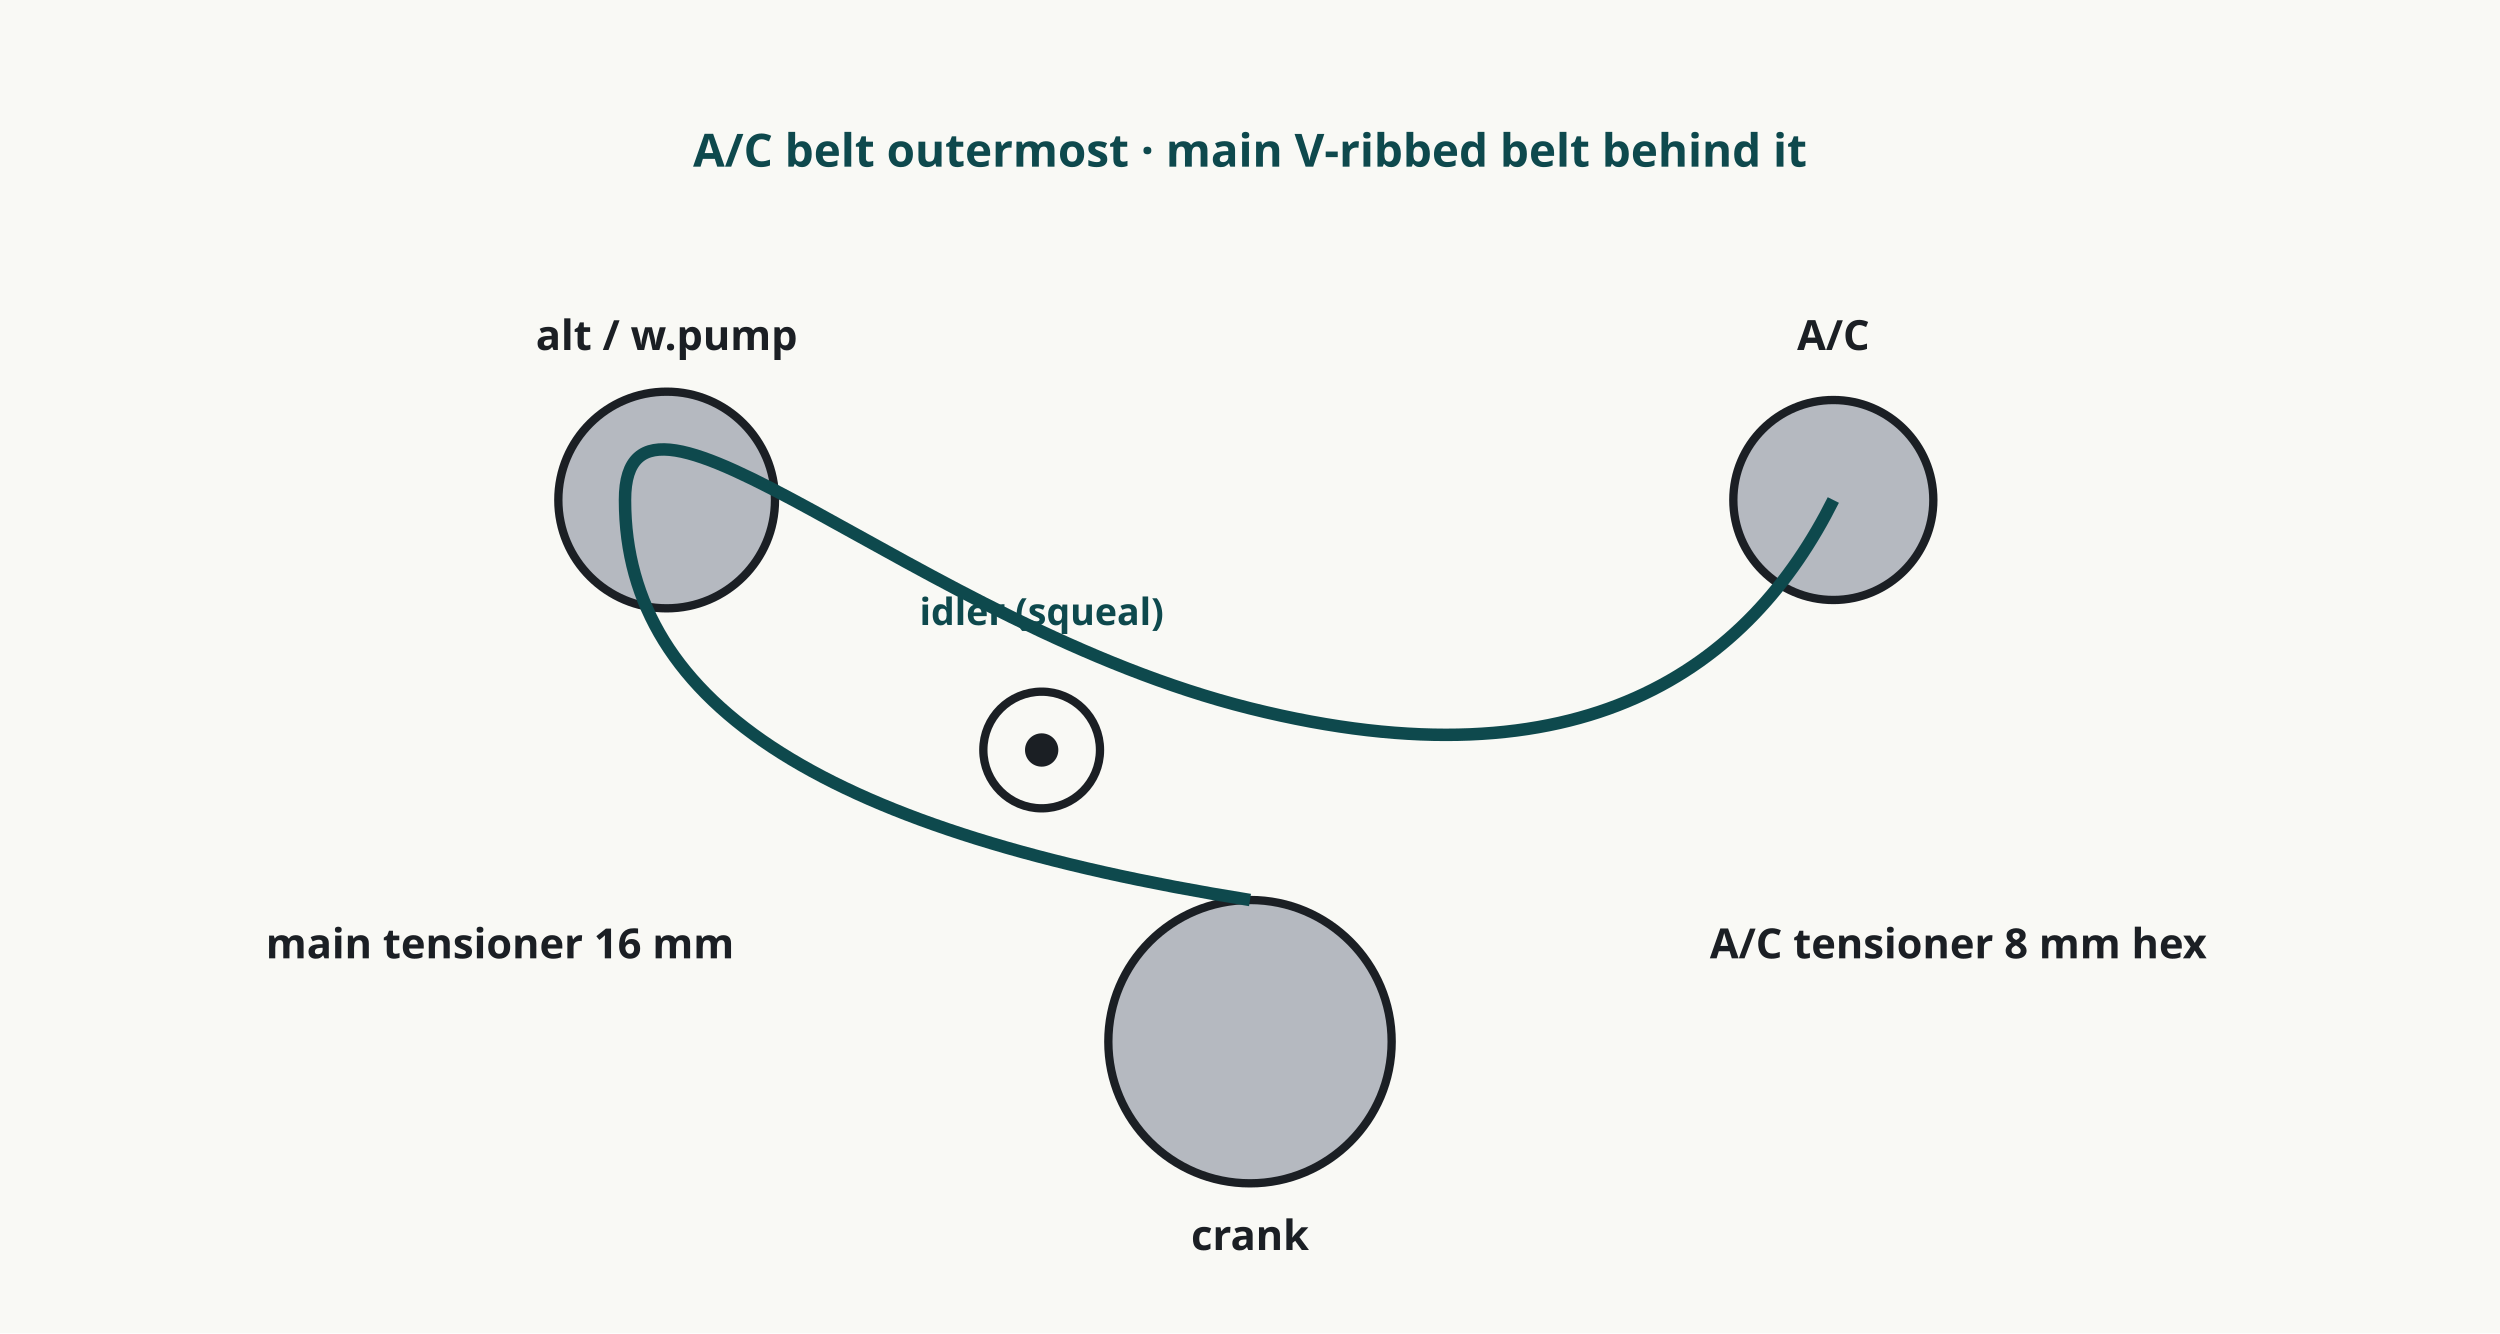
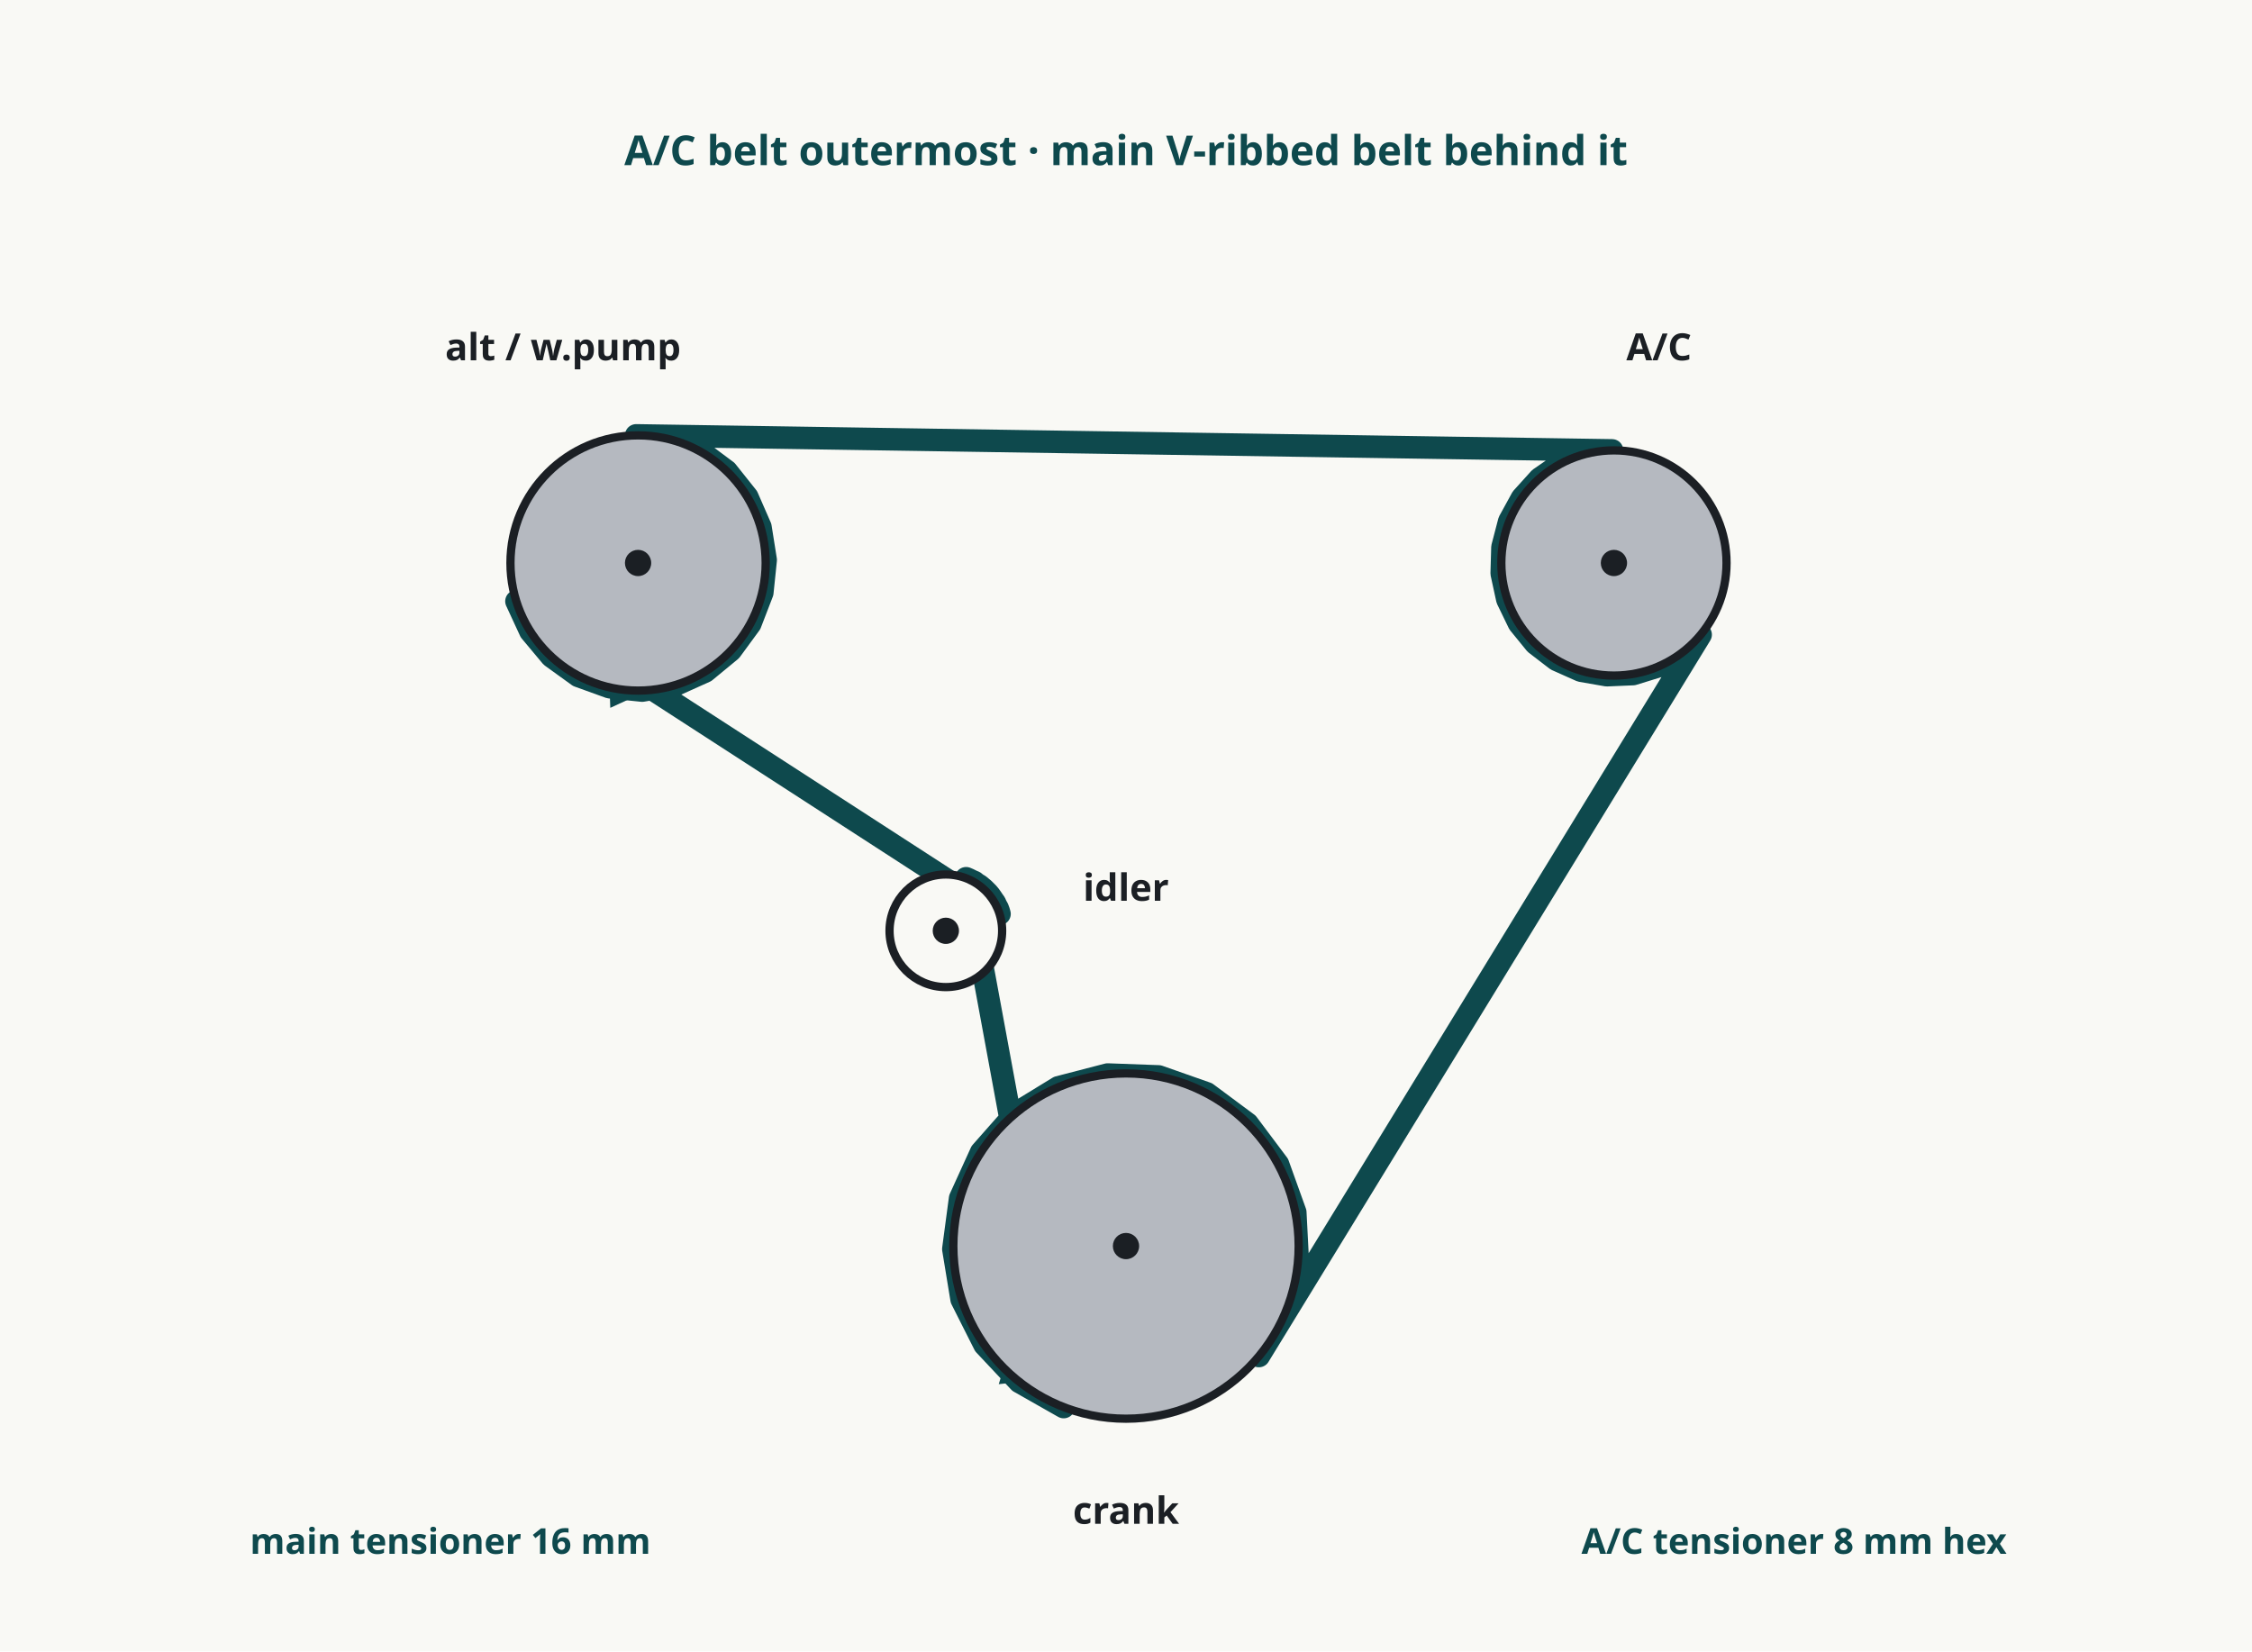
- <svg xmlns="http://www.w3.org/2000/svg" viewBox="0 0 600 320" role="img" aria-label="Belt layout: A/C belt outermost, main V-ribbed belt behind, two tensioners and idler pulley">
-   <rect width="600" height="320" fill="#F9F9F5" />
-   <circle cx="300" cy="250" r="34" fill="#B5B9C0" stroke="#1B1F24" stroke-width="2" />
-   <text x="300" y="300" text-anchor="middle" fill="#1B1F24" font-size="10" font-weight="700" font-family="Plus Jakarta Sans, system-ui, sans-serif">crank</text>
-   <circle cx="160" cy="120" r="26" fill="#B5B9C0" stroke="#1B1F24" stroke-width="2" />
-   <text x="160" y="84" text-anchor="middle" fill="#1B1F24" font-size="10" font-weight="700" font-family="Plus Jakarta Sans, system-ui, sans-serif">alt / w.pump</text>
-   <circle cx="440" cy="120" r="24" fill="#B5B9C0" stroke="#1B1F24" stroke-width="2" />
-   <text x="440" y="84" text-anchor="middle" fill="#1B1F24" font-size="10" font-weight="700" font-family="Plus Jakarta Sans, system-ui, sans-serif">A/C</text>
-   <path d="M300 216 C 200 200 150 170 150 120 C 150 80 220 150 300 170 C 380 190 420 160 440 120" fill="none" stroke="#0E494D" stroke-width="3" />
-   <circle cx="250" cy="180" r="14" fill="#F9F9F5" stroke="#1B1F24" stroke-width="2" />
-   <circle cx="250" cy="180" r="4" fill="#1B1F24" />
-   <text x="250" y="150" text-anchor="middle" fill="#0E494D" font-size="9" font-weight="700" font-family="Plus Jakarta Sans, system-ui, sans-serif">idler (squeal)</text>
-   <text x="120" y="230" text-anchor="middle" fill="#1B1F24" font-size="10" font-weight="700" font-family="Plus Jakarta Sans, system-ui, sans-serif">main tensioner 16 mm</text>
-   <text x="470" y="230" text-anchor="middle" fill="#1B1F24" font-size="10" font-weight="700" font-family="Plus Jakarta Sans, system-ui, sans-serif">A/C tensioner 8 mm hex</text>
-   <text x="300" y="40" text-anchor="middle" fill="#0E494D" font-size="11" font-weight="700" font-family="Plus Jakarta Sans, system-ui, sans-serif">A/C belt outermost · main V-ribbed belt behind it</text>
+ <svg xmlns="http://www.w3.org/2000/svg" viewBox="0 0 600 440" role="img" aria-label="E36 M3 accessory belt routing: closed belt wrapping the alternator/water-pump, A/C and crank pulleys and the idler, with travel-direction arrows">
+   <rect width="600" height="440" fill="#F9F9F5" />
+   <path d="M 137.6 160.2 L 141.3 168.2 L 146.9 174.9 L 154.1 180.1 L 162.4 183.1 L 171.1 184.0 L 179.9 182.5 L 187.9 178.9 L 194.7 173.3 L 199.9 166.2 L 203.1 157.9 L 204.0 149.2 L 202.6 140.4 L 199.1 132.4 L 193.6 125.5 L 186.5 120.2 L 178.2 117.0 L 169.5 116.0 L 429.5 120.0 L 429.5 120.0 L 422.5 120.9 L 416.0 123.5 L 410.2 127.5 L 405.5 132.7 L 402.1 138.9 L 400.3 145.8 L 400.1 152.8 L 401.6 159.7 L 404.7 166.1 L 409.1 171.5 L 414.7 175.8 L 421.2 178.7 L 428.1 179.9 L 435.1 179.6 L 441.9 177.5 L 448.0 174.0 L 453.1 169.1 L 335.4 361.3 L 335.4 361.3 L 342.4 349.7 L 345.8 336.6 L 345.1 323.0 L 340.5 310.2 L 332.4 299.4 L 321.5 291.3 L 308.7 286.8 L 295.1 286.3 L 282.0 289.7 L 270.4 296.8 L 261.4 307.0 L 255.8 319.3 L 254.0 332.8 L 256.2 346.2 L 262.3 358.3 L 271.6 368.2 L 283.4 374.9 L 257.4 234.0 L 257.4 234.0 L 258.1 234.3 L 258.9 234.7 L 259.6 235.0 L 260.2 235.5 L 260.9 235.9 L 261.5 236.4 L 262.1 236.9 L 262.7 237.5 L 263.2 238.0 L 263.7 238.6 L 264.2 239.3 L 264.6 239.9 L 265.1 240.6 L 265.4 241.3 L 265.8 242.0 L 266.1 242.8 L 266.3 243.5 L 137.6 160.2 Z" fill="none" stroke="#0E494D" stroke-width="6" stroke-linecap="round" stroke-linejoin="round" />
+   <path d="M 175.4 182.7 L 162.6 188.6 L 162.2 177.6 Z" fill="#0E494D" />
+   <path d="M 452.3 169.7 L 445.2 181.9 L 438.6 173.1 Z" fill="#0E494D" />
+   <path d="M 270.2 355.3 L 277.1 367.6 L 266.1 368.8 Z" fill="#0E494D" />
+   <circle cx="170" cy="150" r="34" fill="#B5B9C0" stroke="#1B1F24" stroke-width="2.2" />
+   <circle cx="170" cy="150" r="3.5" fill="#1B1F24" />
+   <circle cx="430" cy="150" r="30" fill="#B5B9C0" stroke="#1B1F24" stroke-width="2.2" />
+   <circle cx="430" cy="150" r="3.5" fill="#1B1F24" />
+   <circle cx="300" cy="332" r="46" fill="#B5B9C0" stroke="#1B1F24" stroke-width="2.2" />
+   <circle cx="300" cy="332" r="3.5" fill="#1B1F24" />
+   <circle cx="252" cy="248" r="15" fill="#F9F9F5" stroke="#1B1F24" stroke-width="2.2" />
+   <circle cx="252" cy="248" r="3.5" fill="#1B1F24" />
+   <text x="300" y="44" text-anchor="middle" fill="#0E494D" font-size="11" font-weight="700" font-family="Plus Jakarta Sans, system-ui, sans-serif">A/C belt outermost · main V-ribbed belt behind it</text>
+   <text x="150" y="96" text-anchor="middle" fill="#1B1F24" font-size="10" font-weight="700" font-family="Plus Jakarta Sans, system-ui, sans-serif">alt / w.pump</text>
+   <text x="442" y="96" text-anchor="middle" fill="#1B1F24" font-size="10" font-weight="700" font-family="Plus Jakarta Sans, system-ui, sans-serif">A/C</text>
+   <text x="300" y="406" text-anchor="middle" fill="#1B1F24" font-size="10" font-weight="700" font-family="Plus Jakarta Sans, system-ui, sans-serif">crank</text>
+   <text x="300" y="240" text-anchor="middle" fill="#1B1F24" font-size="10" font-weight="700" font-family="Plus Jakarta Sans, system-ui, sans-serif">idler</text>
+   <text x="120" y="414" text-anchor="middle" fill="#0E494D" font-size="9.5" font-weight="700" font-family="Plus Jakarta Sans, system-ui, sans-serif">main tensioner 16 mm</text>
+   <text x="478" y="414" text-anchor="middle" fill="#0E494D" font-size="9.5" font-weight="700" font-family="Plus Jakarta Sans, system-ui, sans-serif">A/C tensioner 8 mm hex</text>
</svg>
